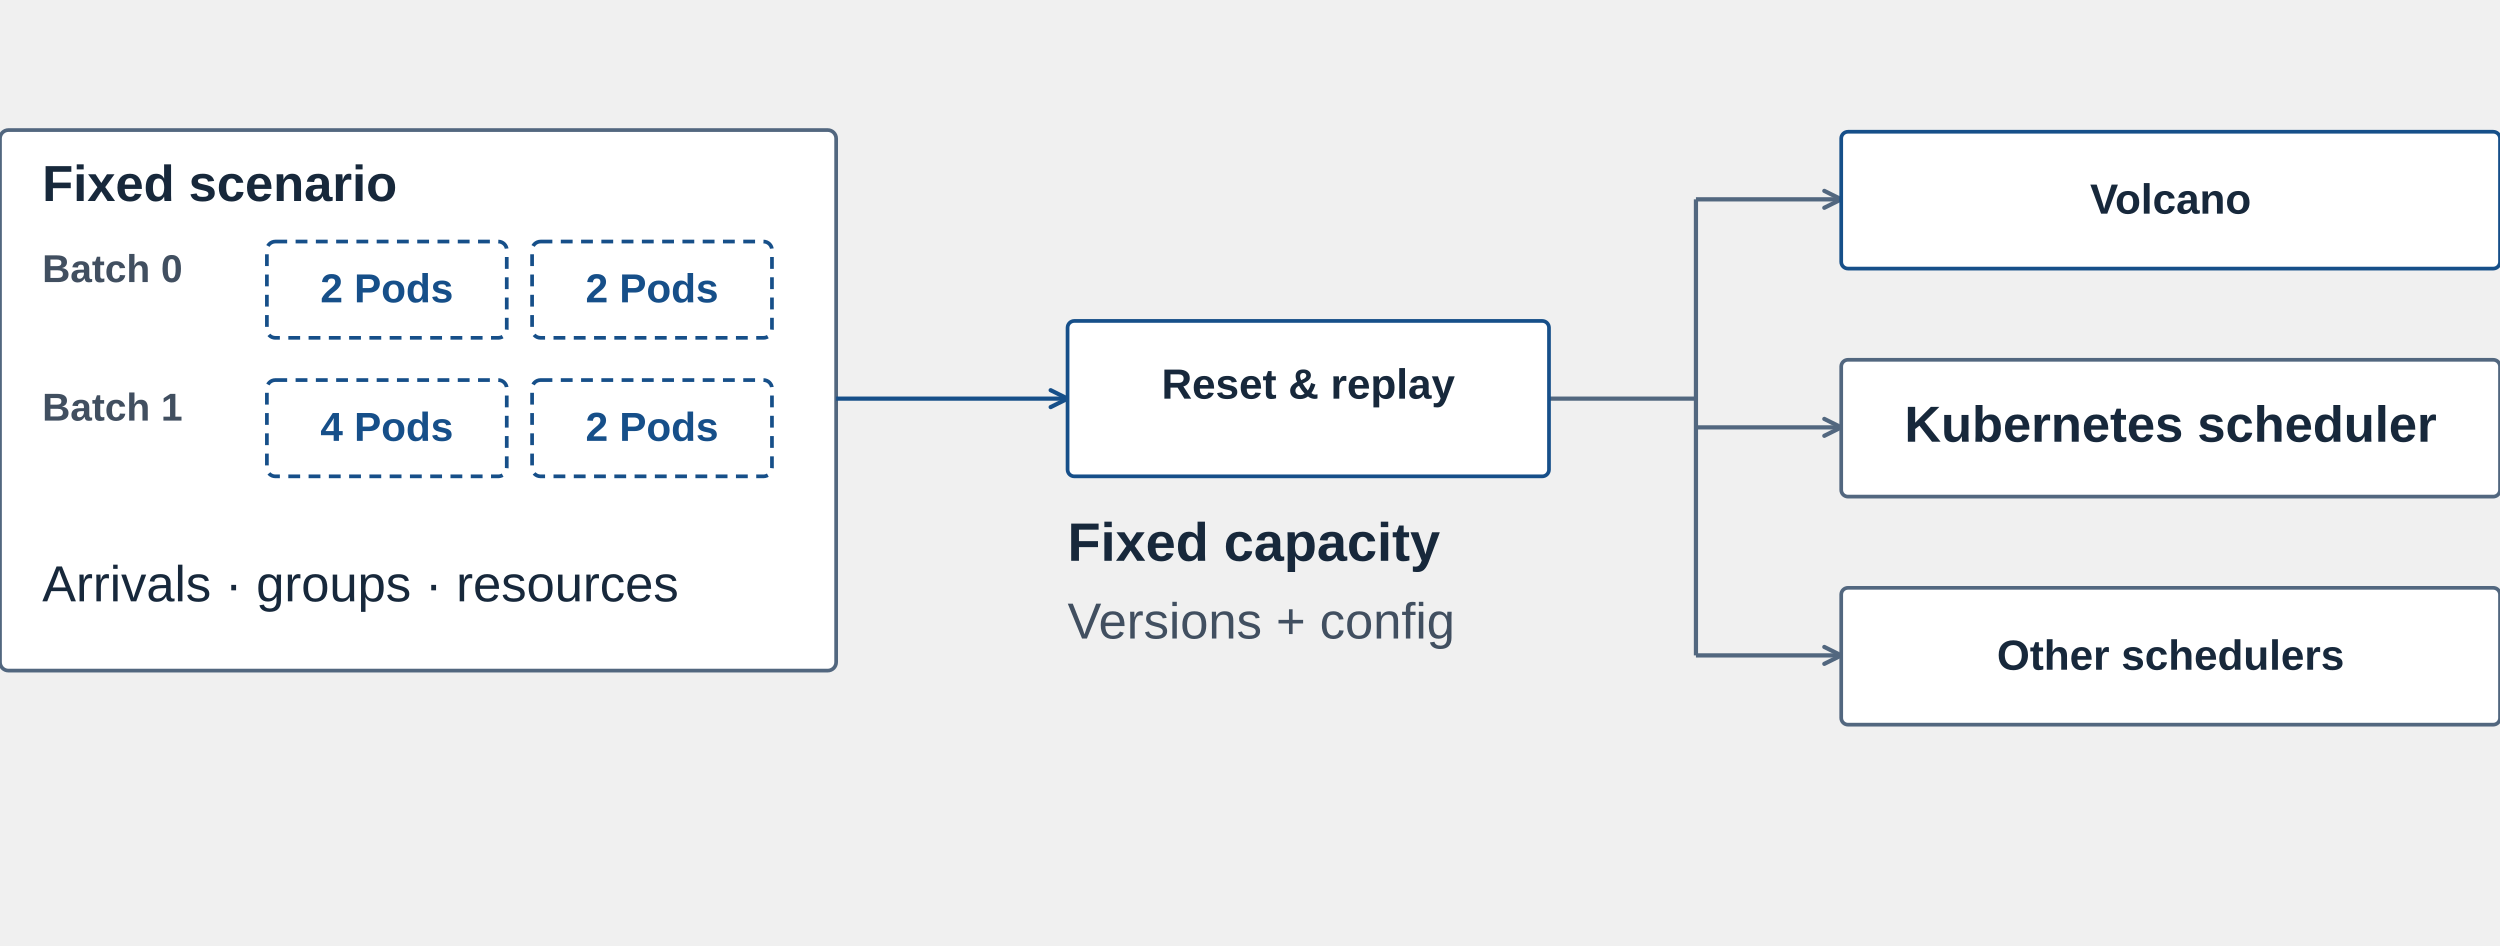
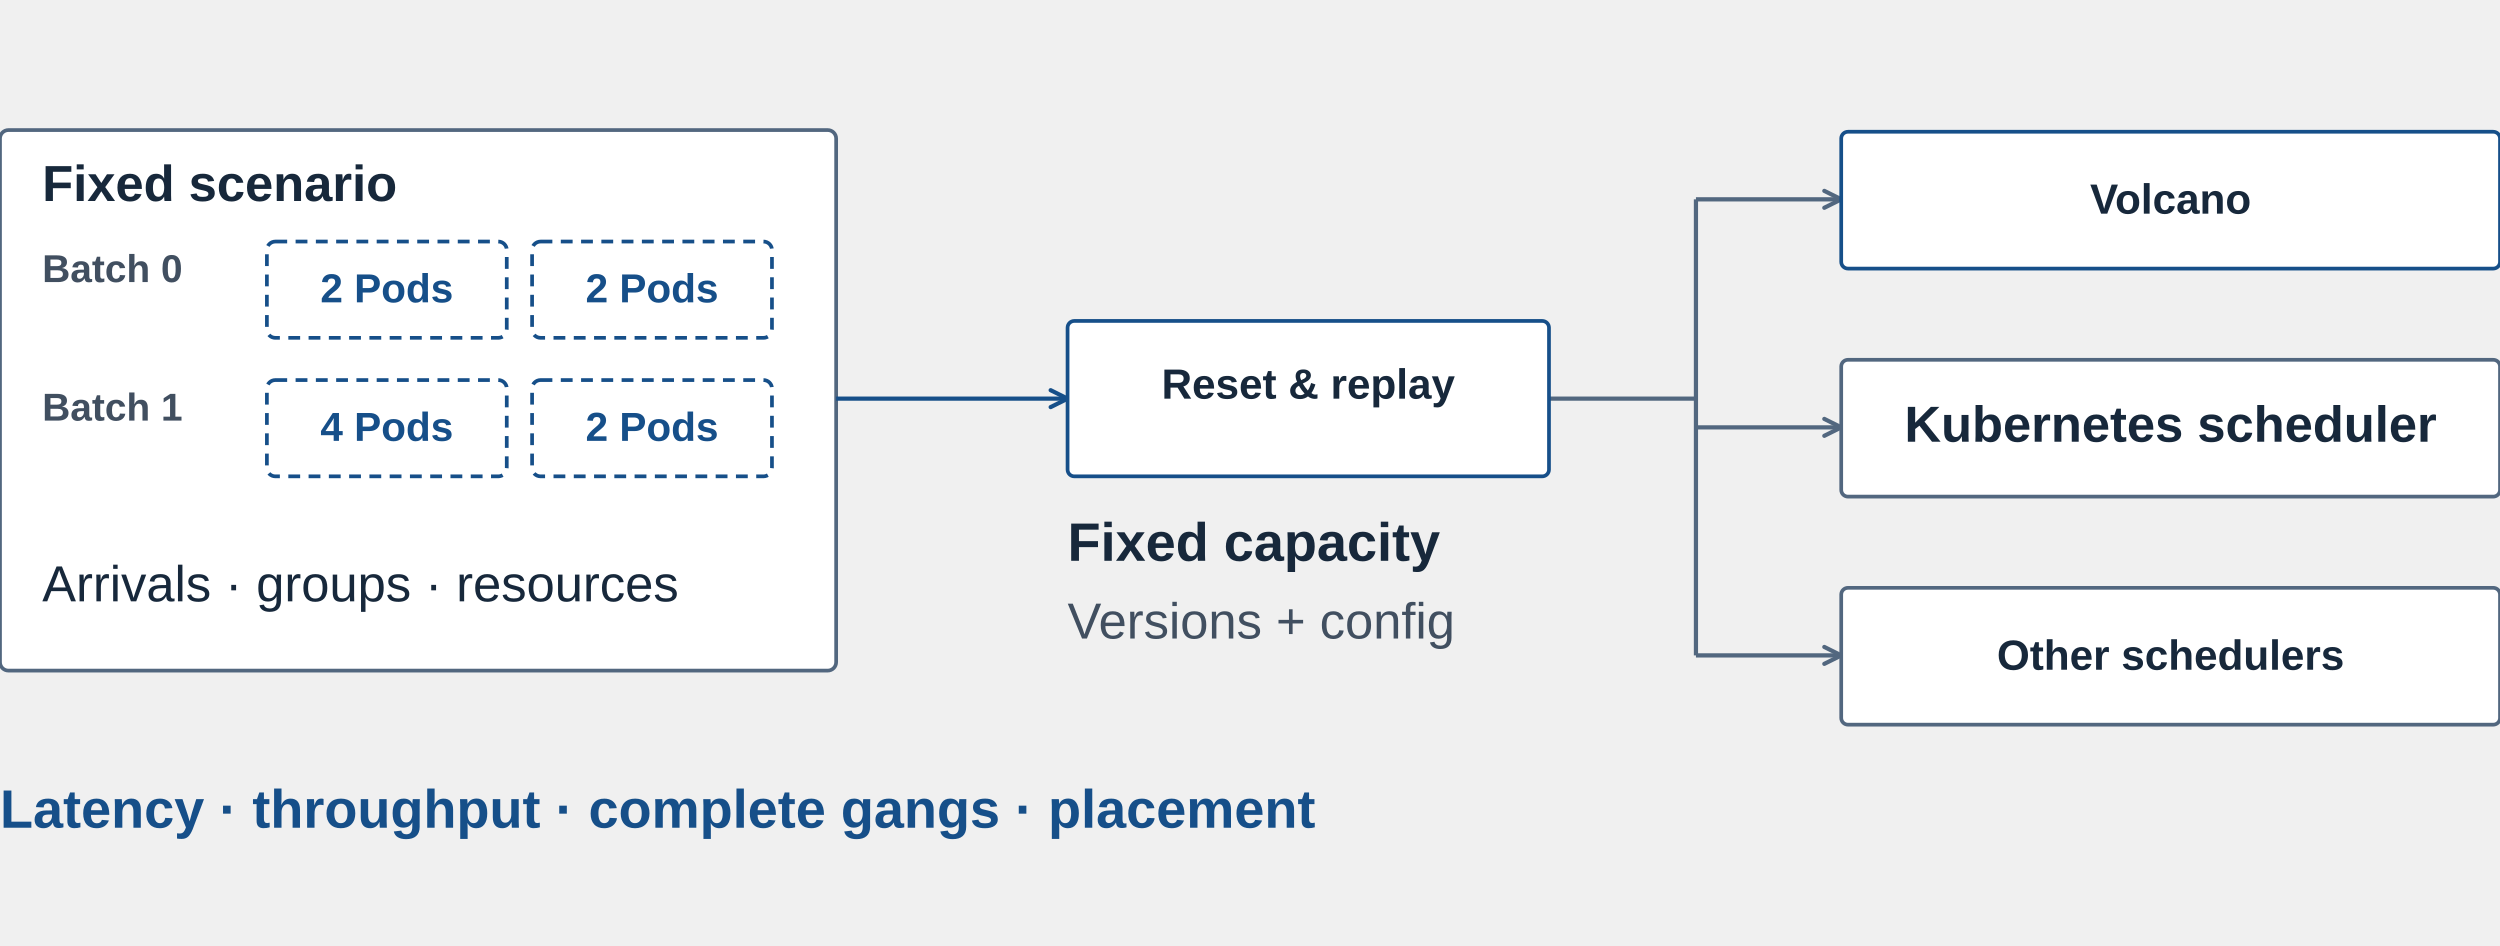
<svg xmlns="http://www.w3.org/2000/svg" width="1480" height="560" viewBox="0 0 1480 560">
  <defs>
    <marker id="arrow-146653" viewBox="0 0 12 12" refX="12" refY="6" markerWidth="12" markerHeight="12" markerUnits="userSpaceOnUse" orient="auto">
      <path d="M0 0 L12 6 L0 12 Z" fill="#146653" />
    </marker>
    <marker id="arrow-164f89" viewBox="0 0 12 12" refX="12" refY="6" markerWidth="12" markerHeight="12" markerUnits="userSpaceOnUse" orient="auto">
      <path d="M0 0 L12 6 L0 12 Z" fill="#164f89" />
    </marker>
    <marker id="arrow-17283b" viewBox="0 0 12 12" refX="12" refY="6" markerWidth="12" markerHeight="12" markerUnits="userSpaceOnUse" orient="auto">
      <path d="M0 0 L12 6 L0 12 Z" fill="#17283b" />
    </marker>
    <marker id="arrow-414f60" viewBox="0 0 12 12" refX="12" refY="6" markerWidth="12" markerHeight="12" markerUnits="userSpaceOnUse" orient="auto">
      <path d="M0 0 L12 6 L0 12 Z" fill="#414f60" />
    </marker>
    <marker id="arrow-52677f" viewBox="0 0 12 12" refX="12" refY="6" markerWidth="12" markerHeight="12" markerUnits="userSpaceOnUse" orient="auto">
      <path d="M0 0 L12 6 L0 12 Z" fill="#52677f" />
    </marker>
    <marker id="arrow-62448d" viewBox="0 0 12 12" refX="12" refY="6" markerWidth="12" markerHeight="12" markerUnits="userSpaceOnUse" orient="auto">
      <path d="M0 0 L12 6 L0 12 Z" fill="#62448d" />
    </marker>
    <marker id="arrow-8b621c" viewBox="0 0 12 12" refX="12" refY="6" markerWidth="12" markerHeight="12" markerUnits="userSpaceOnUse" orient="auto">
      <path d="M0 0 L12 6 L0 12 Z" fill="#8b621c" />
    </marker>
    <marker id="arrow-a6b5c6" viewBox="0 0 12 12" refX="12" refY="6" markerWidth="12" markerHeight="12" markerUnits="userSpaceOnUse" orient="auto">
      <path d="M0 0 L12 6 L0 12 Z" fill="#a6b5c6" />
    </marker>
    <marker id="arrow-c14421" viewBox="0 0 12 12" refX="12" refY="6" markerWidth="12" markerHeight="12" markerUnits="userSpaceOnUse" orient="auto">
      <path d="M0 0 L12 6 L0 12 Z" fill="#c14421" />
    </marker>
    <marker id="arrow-dce5ee" viewBox="0 0 12 12" refX="12" refY="6" markerWidth="12" markerHeight="12" markerUnits="userSpaceOnUse" orient="auto">
      <path d="M0 0 L12 6 L0 12 Z" fill="#dce5ee" />
    </marker>
    <marker id="arrow-dce9f8" viewBox="0 0 12 12" refX="12" refY="6" markerWidth="12" markerHeight="12" markerUnits="userSpaceOnUse" orient="auto">
      <path d="M0 0 L12 6 L0 12 Z" fill="#dce9f8" />
    </marker>
    <marker id="arrow-deeee8" viewBox="0 0 12 12" refX="12" refY="6" markerWidth="12" markerHeight="12" markerUnits="userSpaceOnUse" orient="auto">
      <path d="M0 0 L12 6 L0 12 Z" fill="#deeee8" />
    </marker>
    <marker id="arrow-eae3f3" viewBox="0 0 12 12" refX="12" refY="6" markerWidth="12" markerHeight="12" markerUnits="userSpaceOnUse" orient="auto">
      <path d="M0 0 L12 6 L0 12 Z" fill="#eae3f3" />
    </marker>
    <marker id="arrow-f2f5f9" viewBox="0 0 12 12" refX="12" refY="6" markerWidth="12" markerHeight="12" markerUnits="userSpaceOnUse" orient="auto">
      <path d="M0 0 L12 6 L0 12 Z" fill="#f2f5f9" />
    </marker>
    <marker id="arrow-fff5e2" viewBox="0 0 12 12" refX="12" refY="6" markerWidth="12" markerHeight="12" markerUnits="userSpaceOnUse" orient="auto">
      <path d="M0 0 L12 6 L0 12 Z" fill="#fff5e2" />
    </marker>
    <marker id="arrow-ffffff" viewBox="0 0 12 12" refX="12" refY="6" markerWidth="12" markerHeight="12" markerUnits="userSpaceOnUse" orient="auto">
      <path d="M0 0 L12 6 L0 12 Z" fill="#ffffff" />
    </marker>
  </defs>
  <rect x="0" y="77" width="495" height="320" rx="5" fill="#ffffff" stroke="#52677f" stroke-width="2.2" />
  <path d="M495,236 L632,236" fill="none" stroke="#164f89" stroke-width="2.5" stroke-linejoin="round" />
  <path d="M622.0,241.0 L632,236 L622.0,231.0" fill="none" stroke="#164f89" stroke-width="2.5" stroke-linecap="round" stroke-linejoin="round" />
  <path d="M917,236 L1004,236" fill="none" stroke="#52677f" stroke-width="2.5" stroke-linejoin="round" />
  <path d="M1004,118 L1004,388" fill="none" stroke="#52677f" stroke-width="2.5" stroke-linejoin="round" />
  <path d="M1004,118 L1090,118" fill="none" stroke="#52677f" stroke-width="2.5" stroke-linejoin="round" />
  <path d="M1080.0,123.0 L1090,118 L1080.0,113.0" fill="none" stroke="#52677f" stroke-width="2.5" stroke-linecap="round" stroke-linejoin="round" />
  <path d="M1004,253 L1090,253" fill="none" stroke="#52677f" stroke-width="2.5" stroke-linejoin="round" />
  <path d="M1080.0,258.0 L1090,253 L1080.0,248.0" fill="none" stroke="#52677f" stroke-width="2.5" stroke-linecap="round" stroke-linejoin="round" />
  <path d="M1004,388 L1090,388" fill="none" stroke="#52677f" stroke-width="2.5" stroke-linejoin="round" />
  <path d="M1080.0,393.0 L1090,388 L1080.0,383.0" fill="none" stroke="#52677f" stroke-width="2.5" stroke-linecap="round" stroke-linejoin="round" />
  <text x="25" y="119" font-family="Liberation Sans, Arial, sans-serif" font-size="30" font-weight="700" fill="#17283b" text-anchor="start">
    <tspan x="25" dy="0">Fixed scenario</tspan>
  </text>
  <text x="25" y="167" font-family="Liberation Sans, Arial, sans-serif" font-size="23" font-weight="700" fill="#414f60" text-anchor="start">
    <tspan x="25" dy="0">Batch 0</tspan>
  </text>
  <rect x="158" y="143" width="142" height="57" rx="5" fill="#ffffff" stroke="#164f89" stroke-width="2.2" stroke-dasharray="7 5" />
  <text x="229" y="179" font-family="Liberation Sans, Arial, sans-serif" font-size="24" font-weight="700" fill="#164f89" text-anchor="middle">
    <tspan x="229" dy="0">2 Pods</tspan>
  </text>
  <rect x="315" y="143" width="142" height="57" rx="5" fill="#ffffff" stroke="#164f89" stroke-width="2.2" stroke-dasharray="7 5" />
  <text x="386" y="179" font-family="Liberation Sans, Arial, sans-serif" font-size="24" font-weight="700" fill="#164f89" text-anchor="middle">
    <tspan x="386" dy="0">2 Pods</tspan>
  </text>
  <text x="25" y="249" font-family="Liberation Sans, Arial, sans-serif" font-size="23" font-weight="700" fill="#414f60" text-anchor="start">
    <tspan x="25" dy="0">Batch 1</tspan>
  </text>
  <rect x="158" y="225" width="142" height="57" rx="5" fill="#ffffff" stroke="#164f89" stroke-width="2.2" stroke-dasharray="7 5" />
  <text x="229" y="261" font-family="Liberation Sans, Arial, sans-serif" font-size="24" font-weight="700" fill="#164f89" text-anchor="middle">
    <tspan x="229" dy="0">4 Pods</tspan>
  </text>
  <rect x="315" y="225" width="142" height="57" rx="5" fill="#ffffff" stroke="#164f89" stroke-width="2.2" stroke-dasharray="7 5" />
  <text x="386" y="261" font-family="Liberation Sans, Arial, sans-serif" font-size="24" font-weight="700" fill="#164f89" text-anchor="middle">
    <tspan x="386" dy="0">2 Pods</tspan>
  </text>
  <text x="25" y="356" font-family="Liberation Sans, Arial, sans-serif" font-size="30" font-weight="400" fill="#17283b" text-anchor="start">Arrivals · groups · resources</text>
  <rect x="632" y="190" width="285" height="92" rx="4" fill="#ffffff" stroke="#164f89" stroke-width="2.2" />
  <text x="774.5" y="236.0" font-family="Liberation Sans, Arial, sans-serif" font-size="25" font-weight="700" fill="#17283b" text-anchor="middle">
    <tspan x="774.5" dy="0">Reset &amp; replay</tspan>
  </text>
  <text x="632" y="332" font-family="Liberation Sans, Arial, sans-serif" font-size="32" font-weight="700" fill="#17283b" text-anchor="start">Fixed capacity</text>
  <text x="632" y="378" font-family="Liberation Sans, Arial, sans-serif" font-size="30" font-weight="400" fill="#414f60" text-anchor="start">Versions + config</text>
  <rect x="1090" y="78" width="390" height="81" rx="4" fill="#ffffff" stroke="#164f89" stroke-width="2.2" />
  <text x="1285.0" y="126.5" font-family="Liberation Sans, Arial, sans-serif" font-size="25" font-weight="700" fill="#17283b" text-anchor="middle">
    <tspan x="1285.0" dy="0">Volcano</tspan>
  </text>
  <rect x="1090" y="213" width="390" height="81" rx="4" fill="#ffffff" stroke="#52677f" stroke-width="2.2" />
  <text x="1285.0" y="261.5" font-family="Liberation Sans, Arial, sans-serif" font-size="30" font-weight="700" fill="#17283b" text-anchor="middle">Kubernetes scheduler</text>
  <rect x="1090" y="348" width="390" height="81" rx="4" fill="#ffffff" stroke="#52677f" stroke-width="2.2" />
  <text x="1285.0" y="396.5" font-family="Liberation Sans, Arial, sans-serif" font-size="25" font-weight="700" fill="#17283b" text-anchor="middle">Other schedulers</text>
+   <text x="0" y="490" font-family="Liberation Sans, Arial, sans-serif" font-size="32" font-weight="700" fill="#164f89" text-anchor="start">
+     <tspan x="0" dy="0">Latency · throughput · complete gangs · placement</tspan>
+   </text>
</svg>
